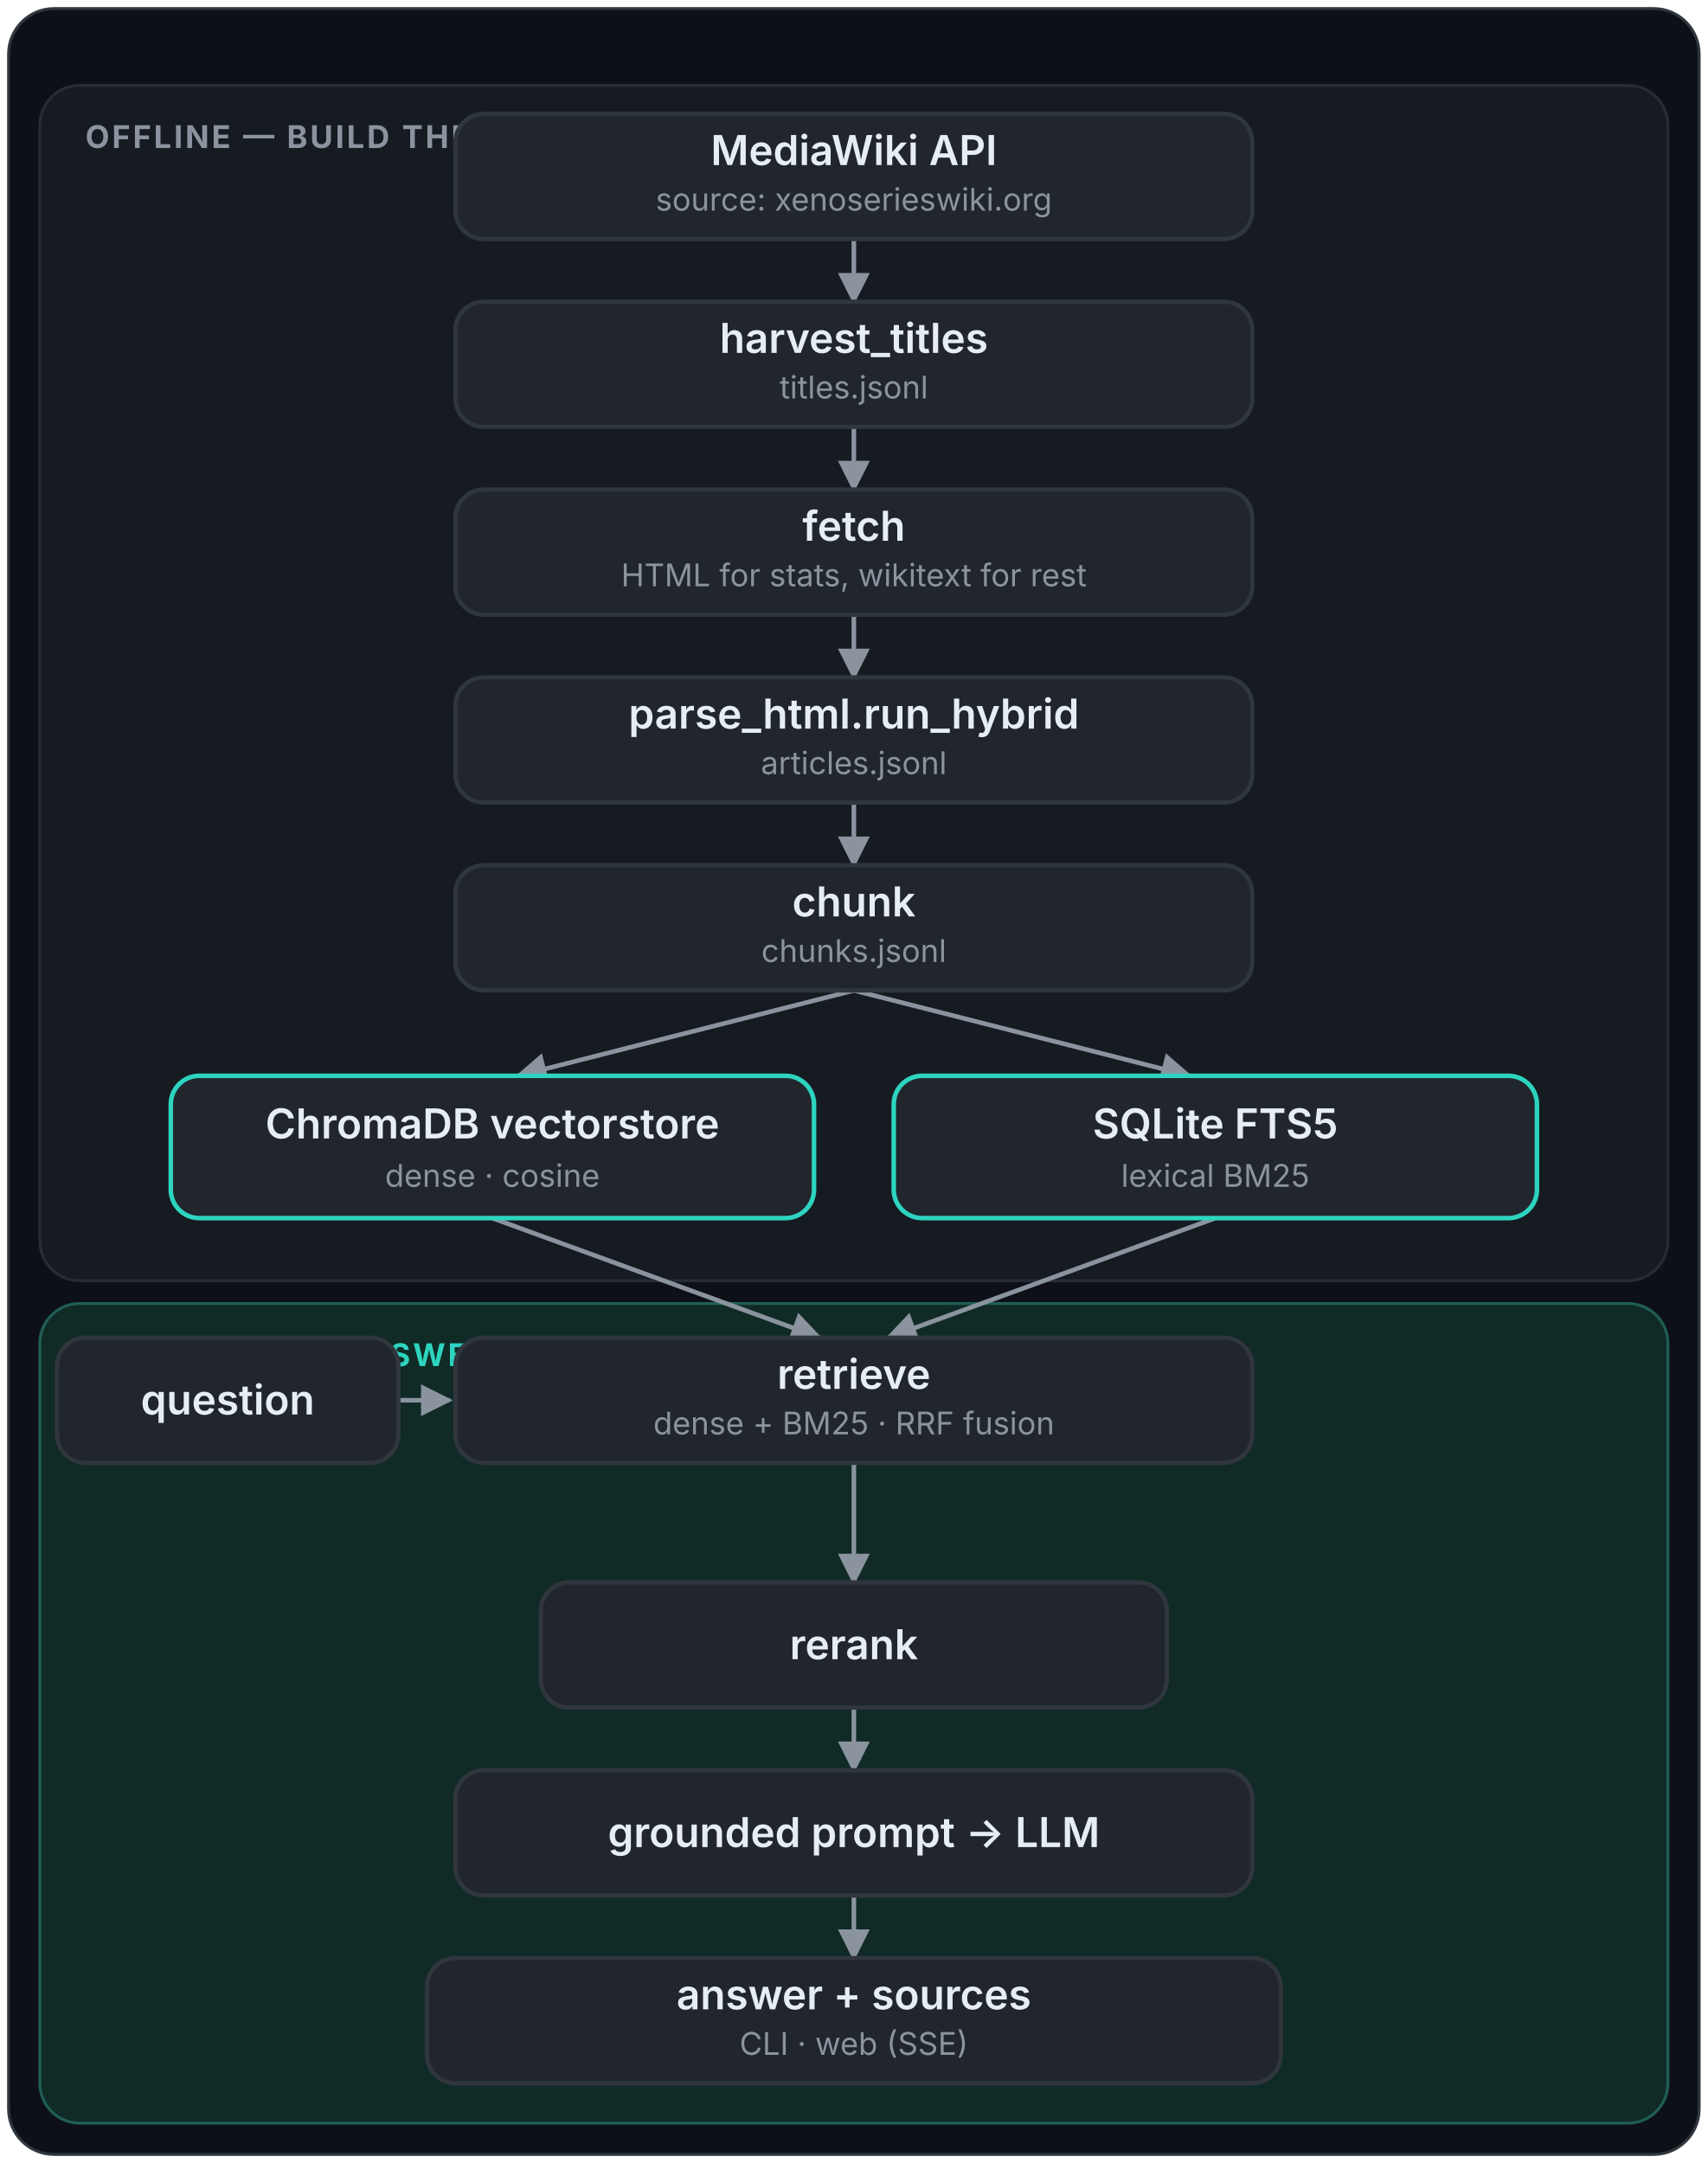
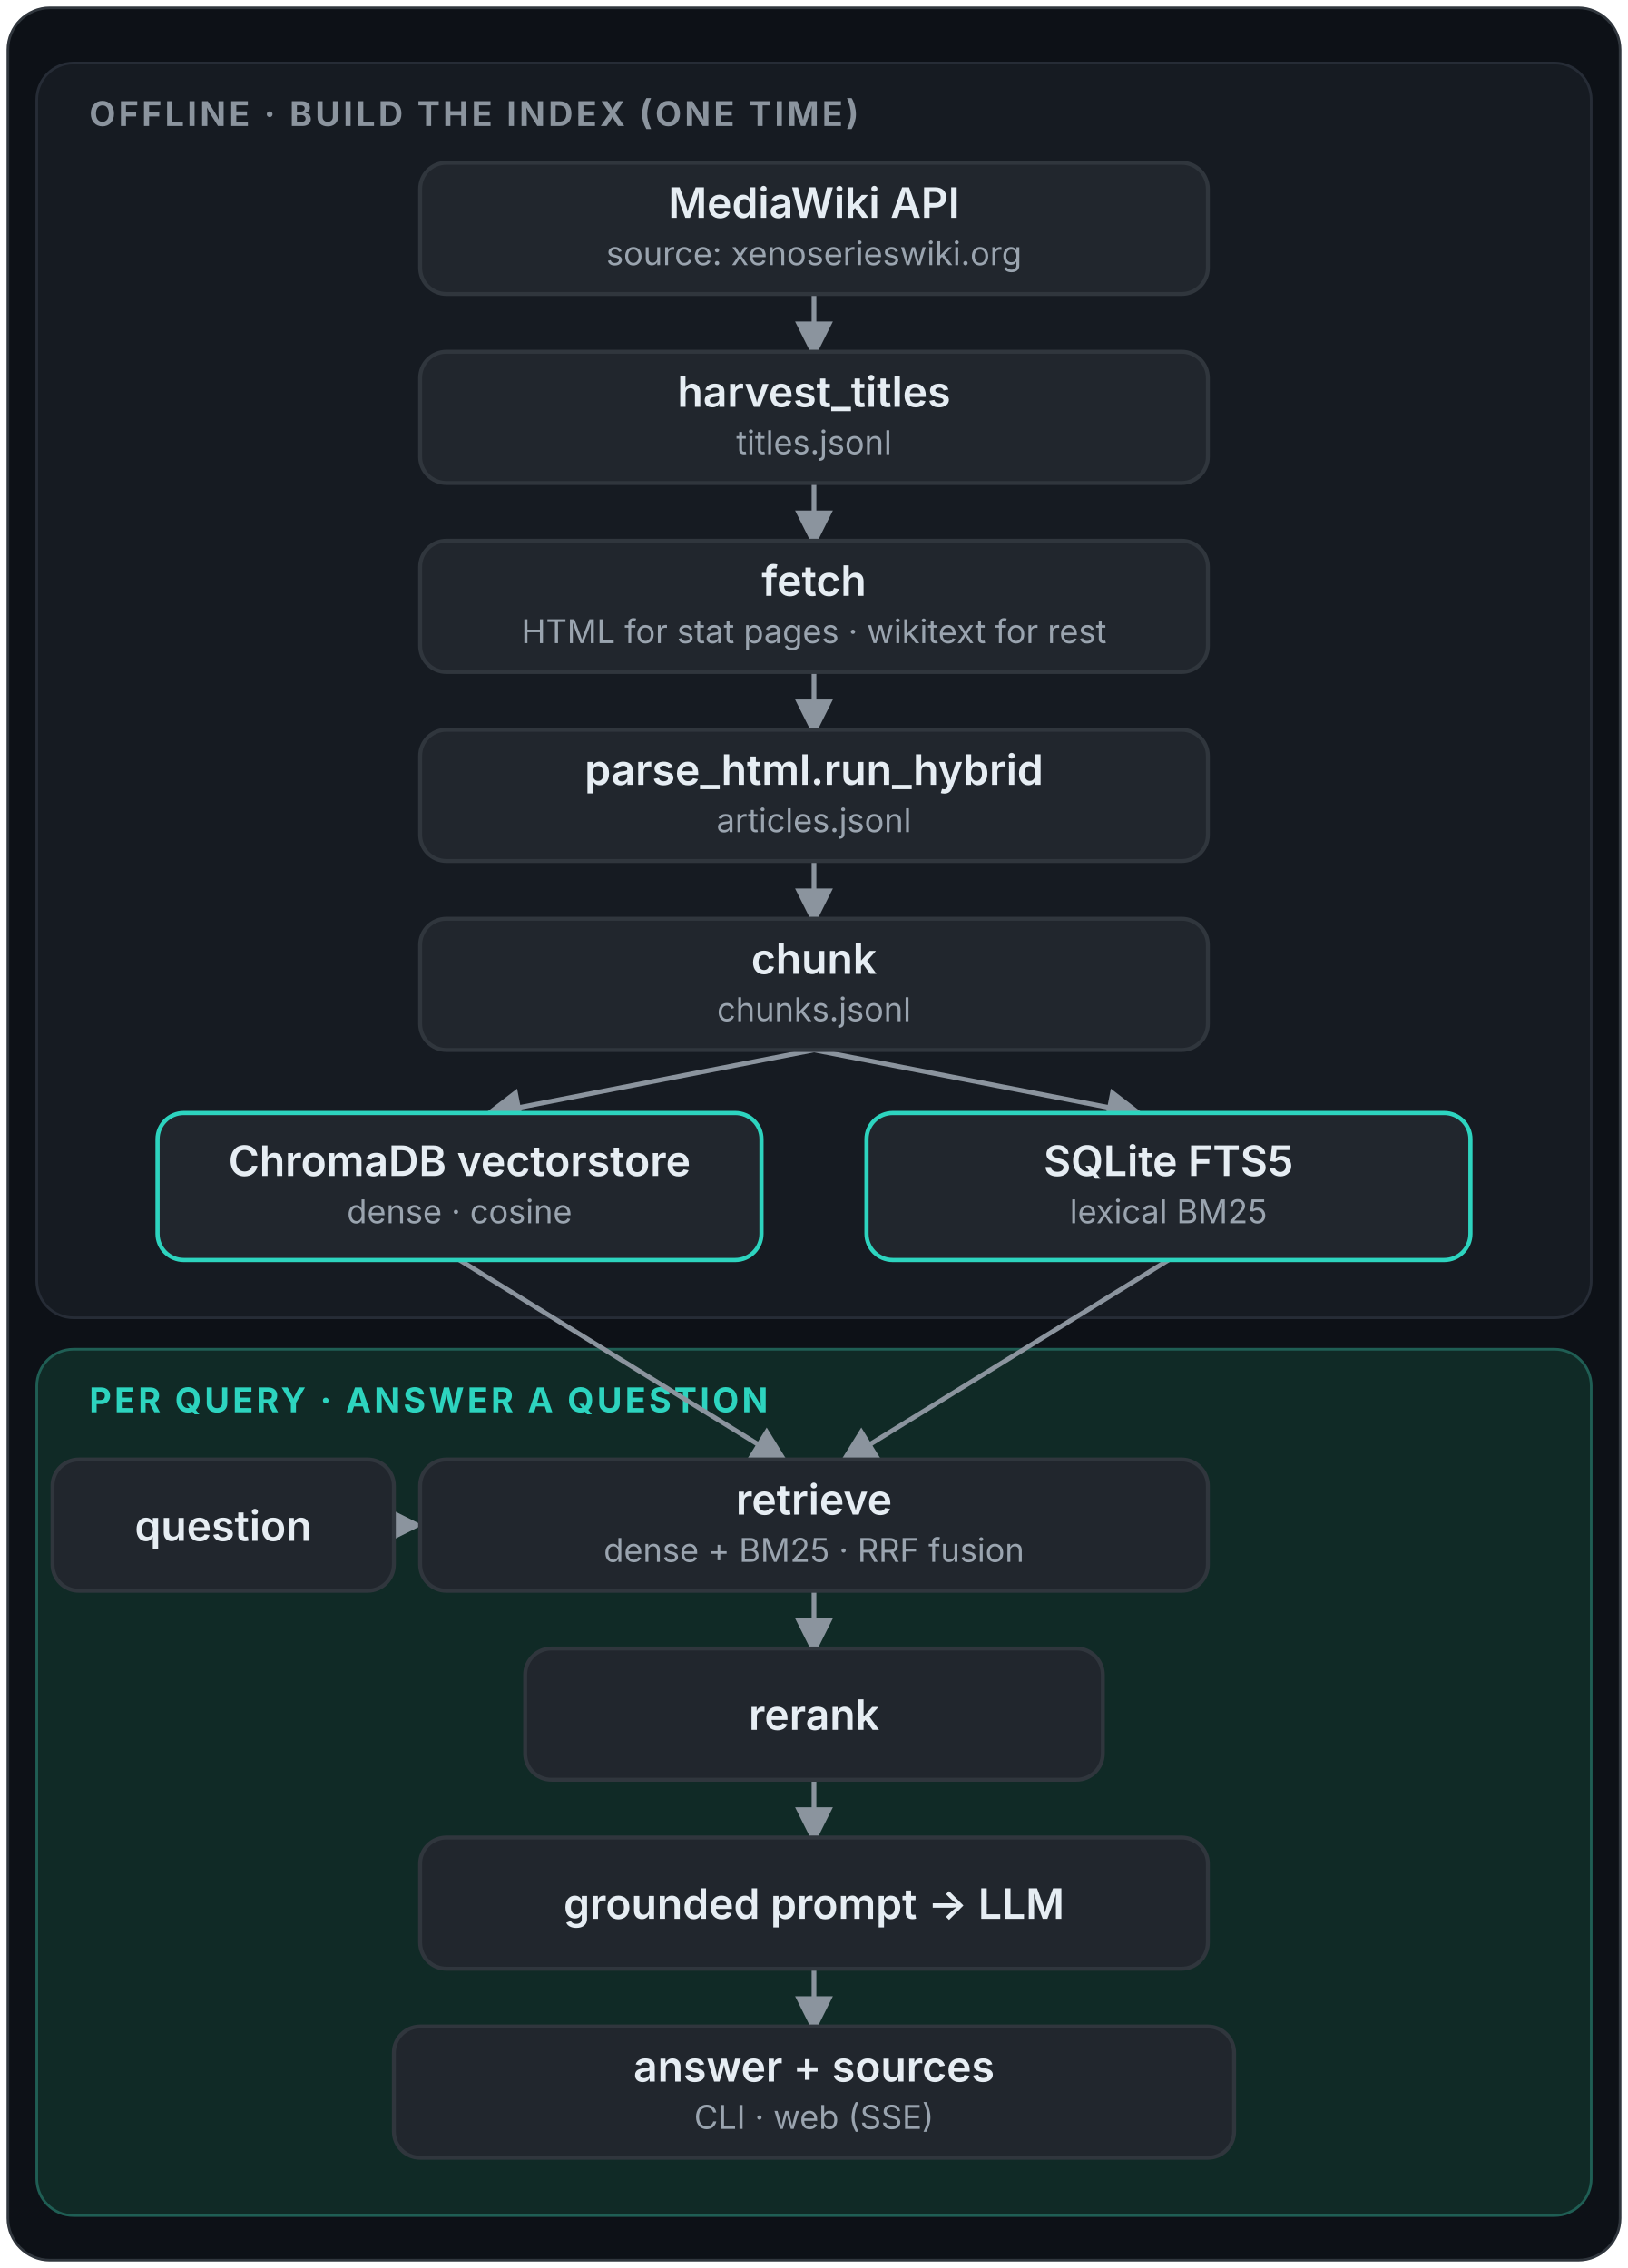
- <svg xmlns="http://www.w3.org/2000/svg" viewBox="0 0 600 760" role="img" aria-labelledby="title desc" font-family="system-ui, -apple-system, Segoe UI, sans-serif">
+ <svg xmlns="http://www.w3.org/2000/svg" viewBox="0 0 620 864" role="img" aria-labelledby="title desc" font-family="system-ui, -apple-system, Segoe UI, sans-serif">
  <defs>
-     <marker id="ah" viewBox="0 0 10 10" refX="9" refY="5" markerWidth="7" markerHeight="7" orient="auto-start-reverse">
+     <marker id="ah" viewBox="0 0 10 10" refX="8" refY="5" markerWidth="8" markerHeight="8" orient="auto-start-reverse">
      <path d="M0,0 L10,5 L0,10 z" fill="#8b949e" />
    </marker>
    <style>
      .box{ fill:#21262d; stroke:#30363d; stroke-width:1.5; }
      .store{ fill:#21262d; stroke:#2dd4bf; stroke-width:1.6; }
-       .t{ fill:#e6edf3; font-weight:600; font-size:14.5px; text-anchor:middle; }
-       .s{ fill:#8b949e; font-size:11px; text-anchor:middle; }
-       .cap{ font-size:11px; font-weight:700; letter-spacing:0.08em; }
-       .arrow{ fill:none; stroke:#8b949e; stroke-width:1.6; }
+       .t{ fill:#e6edf3; font-weight:600; font-size:16px; text-anchor:middle; }
+       .s{ fill:#9aa4af; font-size:12.5px; text-anchor:middle; }
+       .cap{ font-size:13px; font-weight:700; letter-spacing:0.09em; }
+       .arrow{ fill:none; stroke:#8b949e; stroke-width:1.8; }
    </style>
  </defs>
-   <rect x="3" y="3" width="594" height="754" rx="16" fill="#0d1117" stroke="#30363d" stroke-width="1" />
-   <rect x="14" y="30" width="572" height="420" rx="14" fill="#161b22" stroke="#262c36" stroke-width="1" />
-   <text x="30" y="52" class="cap" fill="#8b949e">OFFLINE — BUILD THE INDEX (ONE TIME)</text>
-   <rect x="14" y="458" width="572" height="288" rx="14" fill="#102a26" stroke="#1f5e54" stroke-width="1" />
-   <text x="30" y="480" class="cap" fill="#2dd4bf">PER QUERY — ANSWER A QUESTION</text>
-   <path class="arrow" d="M300,84 L300,106" marker-end="url(#ah)" />
-   <path class="arrow" d="M300,150 L300,172" marker-end="url(#ah)" />
-   <path class="arrow" d="M300,216 L300,238" marker-end="url(#ah)" />
-   <path class="arrow" d="M300,282 L300,304" marker-end="url(#ah)" />
-   <path class="arrow" d="M300,348 L182,378" marker-end="url(#ah)" />
-   <path class="arrow" d="M300,348 L418,378" marker-end="url(#ah)" />
-   <path class="arrow" d="M173,428 L288,470" marker-end="url(#ah)" />
-   <path class="arrow" d="M427,428 L312,470" marker-end="url(#ah)" />
-   <path class="arrow" d="M140,492 L158,492" marker-end="url(#ah)" />
-   <path class="arrow" d="M300,514 L300,556" marker-end="url(#ah)" />
-   <path class="arrow" d="M300,600 L300,622" marker-end="url(#ah)" />
-   <path class="arrow" d="M300,666 L300,688" marker-end="url(#ah)" />
-   <rect class="box" x="160" y="40" width="280" height="44" rx="10" />
-   <text class="t" x="300" y="58">MediaWiki API</text>
-   <text class="s" x="300" y="74">source: xenoserieswiki.org</text>
-   <rect class="box" x="160" y="106" width="280" height="44" rx="10" />
-   <text class="t" x="300" y="124">harvest_titles</text>
-   <text class="s" x="300" y="140">titles.jsonl</text>
-   <rect class="box" x="160" y="172" width="280" height="44" rx="10" />
-   <text class="t" x="300" y="190">fetch</text>
-   <text class="s" x="300" y="206">HTML for stats, wikitext for rest</text>
-   <rect class="box" x="160" y="238" width="280" height="44" rx="10" />
-   <text class="t" x="300" y="256">parse_html.run_hybrid</text>
-   <text class="s" x="300" y="272">articles.jsonl</text>
-   <rect class="box" x="160" y="304" width="280" height="44" rx="10" />
-   <text class="t" x="300" y="322">chunk</text>
-   <text class="s" x="300" y="338">chunks.jsonl</text>
-   <rect class="store" x="60" y="378" width="226" height="50" rx="10" />
-   <text class="t" x="173" y="400">ChromaDB vectorstore</text>
-   <text class="s" x="173" y="417">dense · cosine</text>
-   <rect class="store" x="314" y="378" width="226" height="50" rx="10" />
-   <text class="t" x="427" y="400">SQLite FTS5</text>
-   <text class="s" x="427" y="417">lexical BM25</text>
-   <rect class="box" x="20" y="470" width="120" height="44" rx="10" />
-   <text class="t" x="80" y="497">question</text>
-   <rect class="box" x="160" y="470" width="280" height="44" rx="10" />
-   <text class="t" x="300" y="488">retrieve</text>
-   <text class="s" x="300" y="504">dense + BM25 · RRF fusion</text>
-   <rect class="box" x="190" y="556" width="220" height="44" rx="10" />
-   <text class="t" x="300" y="583">rerank</text>
-   <rect class="box" x="160" y="622" width="280" height="44" rx="10" />
-   <text class="t" x="300" y="649">grounded prompt → LLM</text>
-   <rect class="box" x="150" y="688" width="300" height="44" rx="10" />
-   <text class="t" x="300" y="706">answer + sources</text>
-   <text class="s" x="300" y="722">CLI · web (SSE)</text>
+   <rect x="3" y="3" width="614" height="858" rx="16" fill="#0d1117" stroke="#30363d" stroke-width="1" />
+   <rect x="14" y="24" width="592" height="478" rx="14" fill="#161b22" stroke="#262c36" stroke-width="1" />
+   <text x="34" y="48" class="cap" fill="#8b949e">OFFLINE  ·  BUILD THE INDEX (ONE TIME)</text>
+   <rect x="14" y="514" width="592" height="330" rx="14" fill="#102a26" stroke="#1f5e54" stroke-width="1" />
+   <text x="34" y="538" class="cap" fill="#2dd4bf">PER QUERY  ·  ANSWER A QUESTION</text>
+   <path class="arrow" d="M310,112 L310,134" marker-end="url(#ah)" />
+   <path class="arrow" d="M310,184 L310,206" marker-end="url(#ah)" />
+   <path class="arrow" d="M310,256 L310,278" marker-end="url(#ah)" />
+   <path class="arrow" d="M310,328 L310,350" marker-end="url(#ah)" />
+   <path class="arrow" d="M310,400 L187,424" marker-end="url(#ah)" />
+   <path class="arrow" d="M310,400 L433,424" marker-end="url(#ah)" />
+   <path class="arrow" d="M175,480 L298,556" marker-end="url(#ah)" />
+   <path class="arrow" d="M445,480 L322,556" marker-end="url(#ah)" />
+   <path class="arrow" d="M150,581 L158,581" marker-end="url(#ah)" />
+   <path class="arrow" d="M310,606 L310,628" marker-end="url(#ah)" />
+   <path class="arrow" d="M310,678 L310,700" marker-end="url(#ah)" />
+   <path class="arrow" d="M310,750 L310,772" marker-end="url(#ah)" />
+   <rect class="box" x="160" y="62" width="300" height="50" rx="10" />
+   <text class="t" x="310" y="83">MediaWiki API</text>
+   <text class="s" x="310" y="101">source: xenoserieswiki.org</text>
+   <rect class="box" x="160" y="134" width="300" height="50" rx="10" />
+   <text class="t" x="310" y="155">harvest_titles</text>
+   <text class="s" x="310" y="173">titles.jsonl</text>
+   <rect class="box" x="160" y="206" width="300" height="50" rx="10" />
+   <text class="t" x="310" y="227">fetch</text>
+   <text class="s" x="310" y="245">HTML for stat pages · wikitext for rest</text>
+   <rect class="box" x="160" y="278" width="300" height="50" rx="10" />
+   <text class="t" x="310" y="299">parse_html.run_hybrid</text>
+   <text class="s" x="310" y="317">articles.jsonl</text>
+   <rect class="box" x="160" y="350" width="300" height="50" rx="10" />
+   <text class="t" x="310" y="371">chunk</text>
+   <text class="s" x="310" y="389">chunks.jsonl</text>
+   <rect class="store" x="60" y="424" width="230" height="56" rx="10" />
+   <text class="t" x="175" y="448">ChromaDB vectorstore</text>
+   <text class="s" x="175" y="466">dense · cosine</text>
+   <rect class="store" x="330" y="424" width="230" height="56" rx="10" />
+   <text class="t" x="445" y="448">SQLite FTS5</text>
+   <text class="s" x="445" y="466">lexical BM25</text>
+   <rect class="box" x="20" y="556" width="130" height="50" rx="10" />
+   <text class="t" x="85" y="587">question</text>
+   <rect class="box" x="160" y="556" width="300" height="50" rx="10" />
+   <text class="t" x="310" y="577">retrieve</text>
+   <text class="s" x="310" y="595">dense + BM25 · RRF fusion</text>
+   <rect class="box" x="200" y="628" width="220" height="50" rx="10" />
+   <text class="t" x="310" y="659">rerank</text>
+   <rect class="box" x="160" y="700" width="300" height="50" rx="10" />
+   <text class="t" x="310" y="731">grounded prompt → LLM</text>
+   <rect class="box" x="150" y="772" width="320" height="50" rx="10" />
+   <text class="t" x="310" y="793">answer + sources</text>
+   <text class="s" x="310" y="811">CLI · web (SSE)</text>
</svg>
